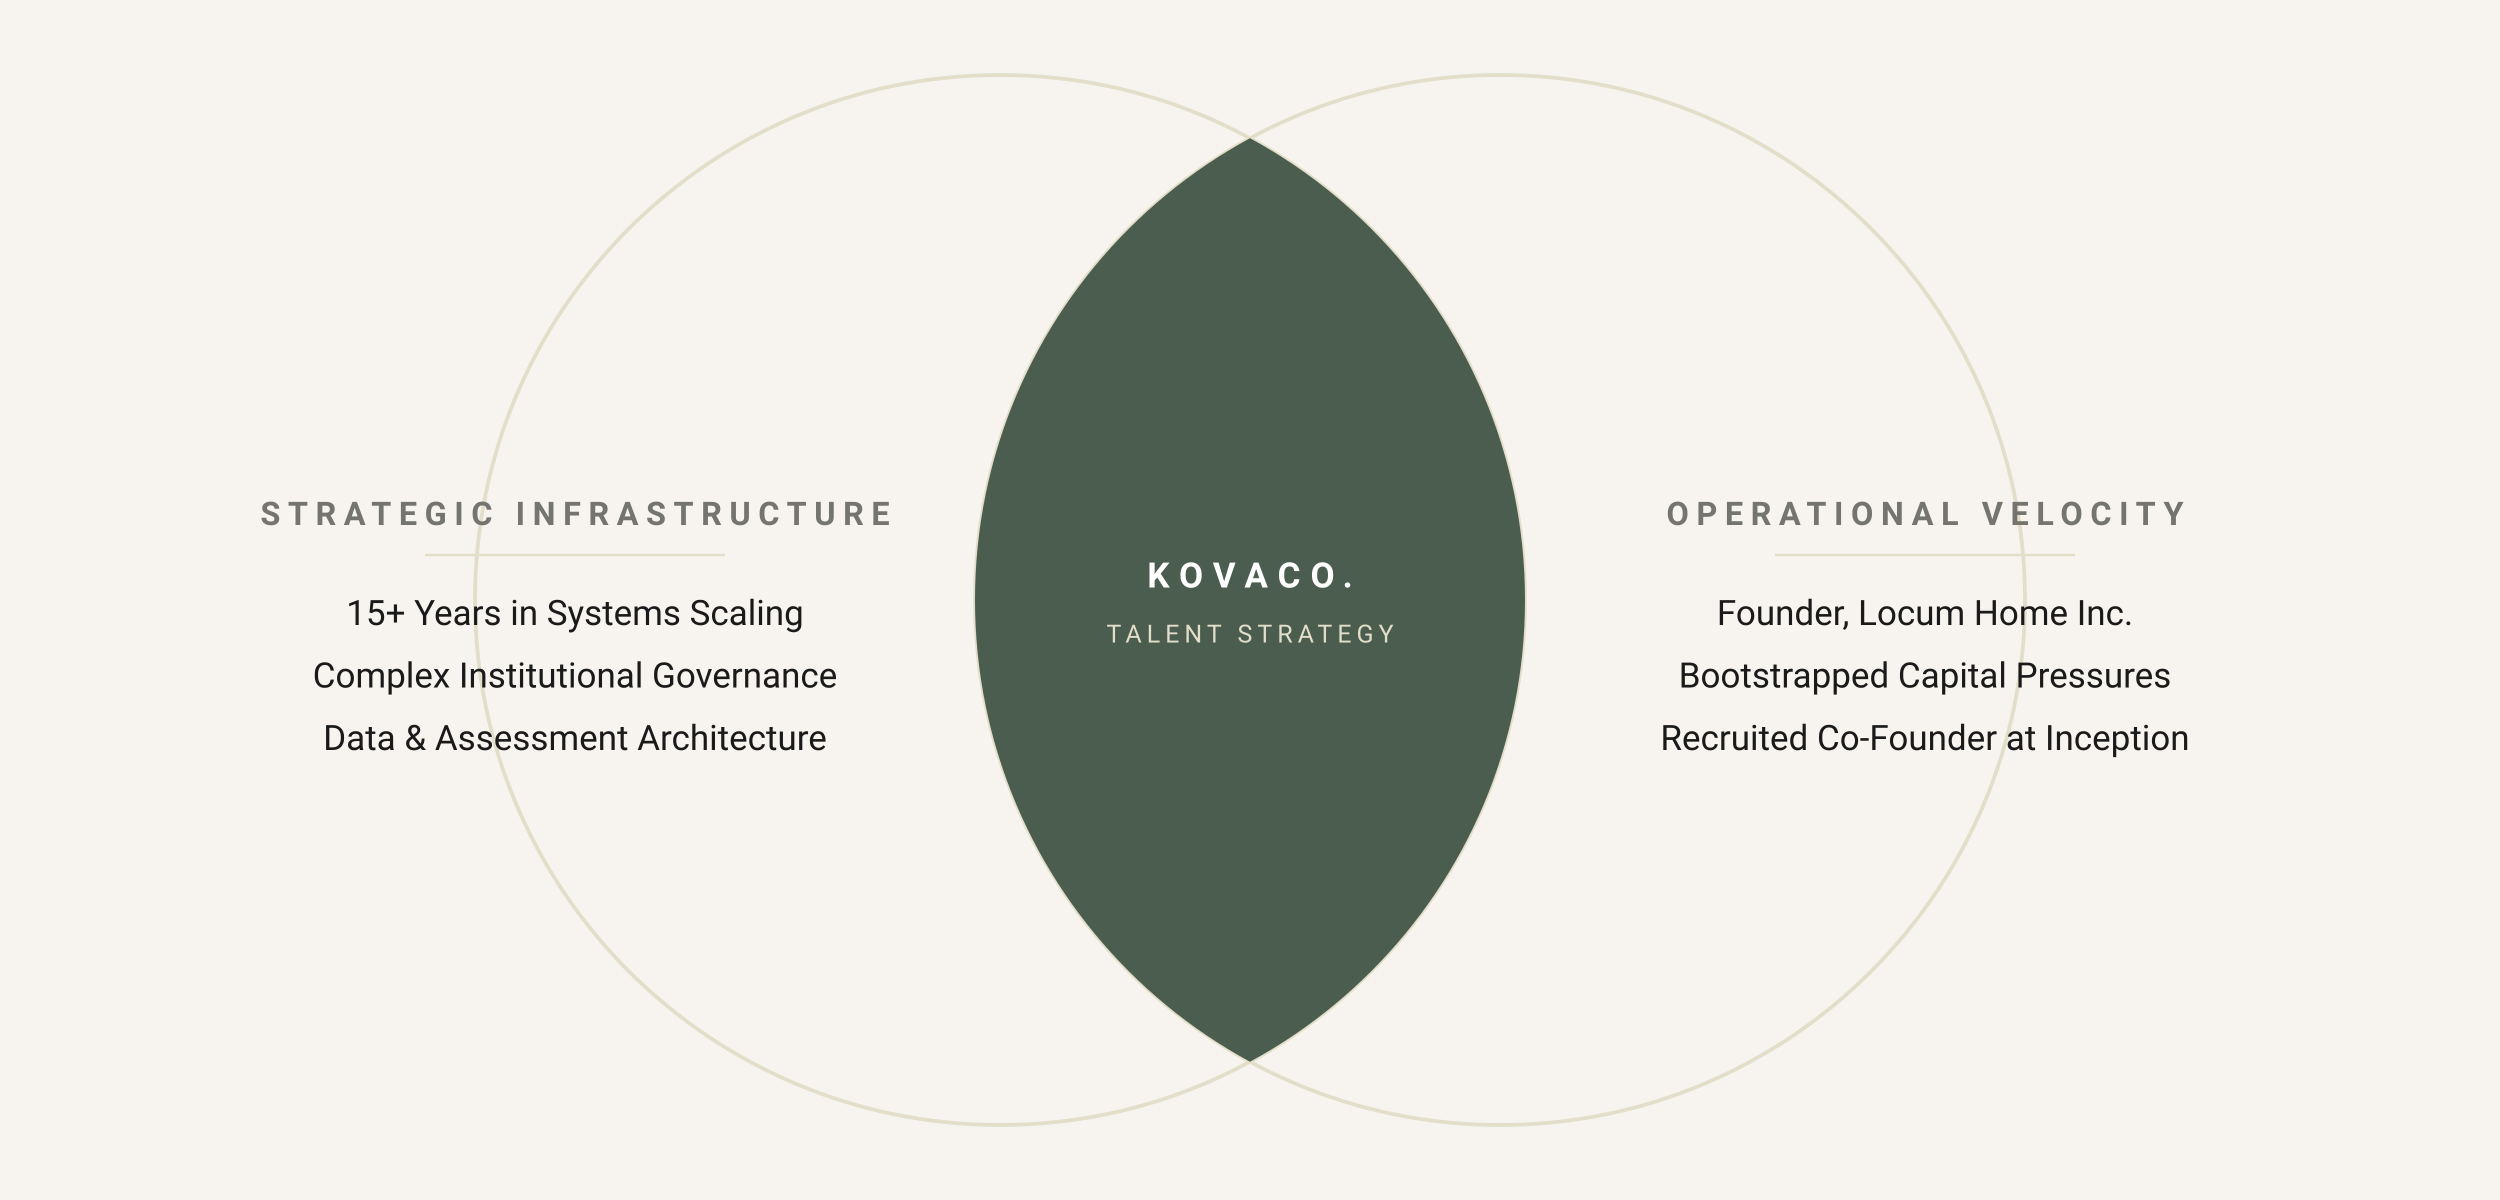
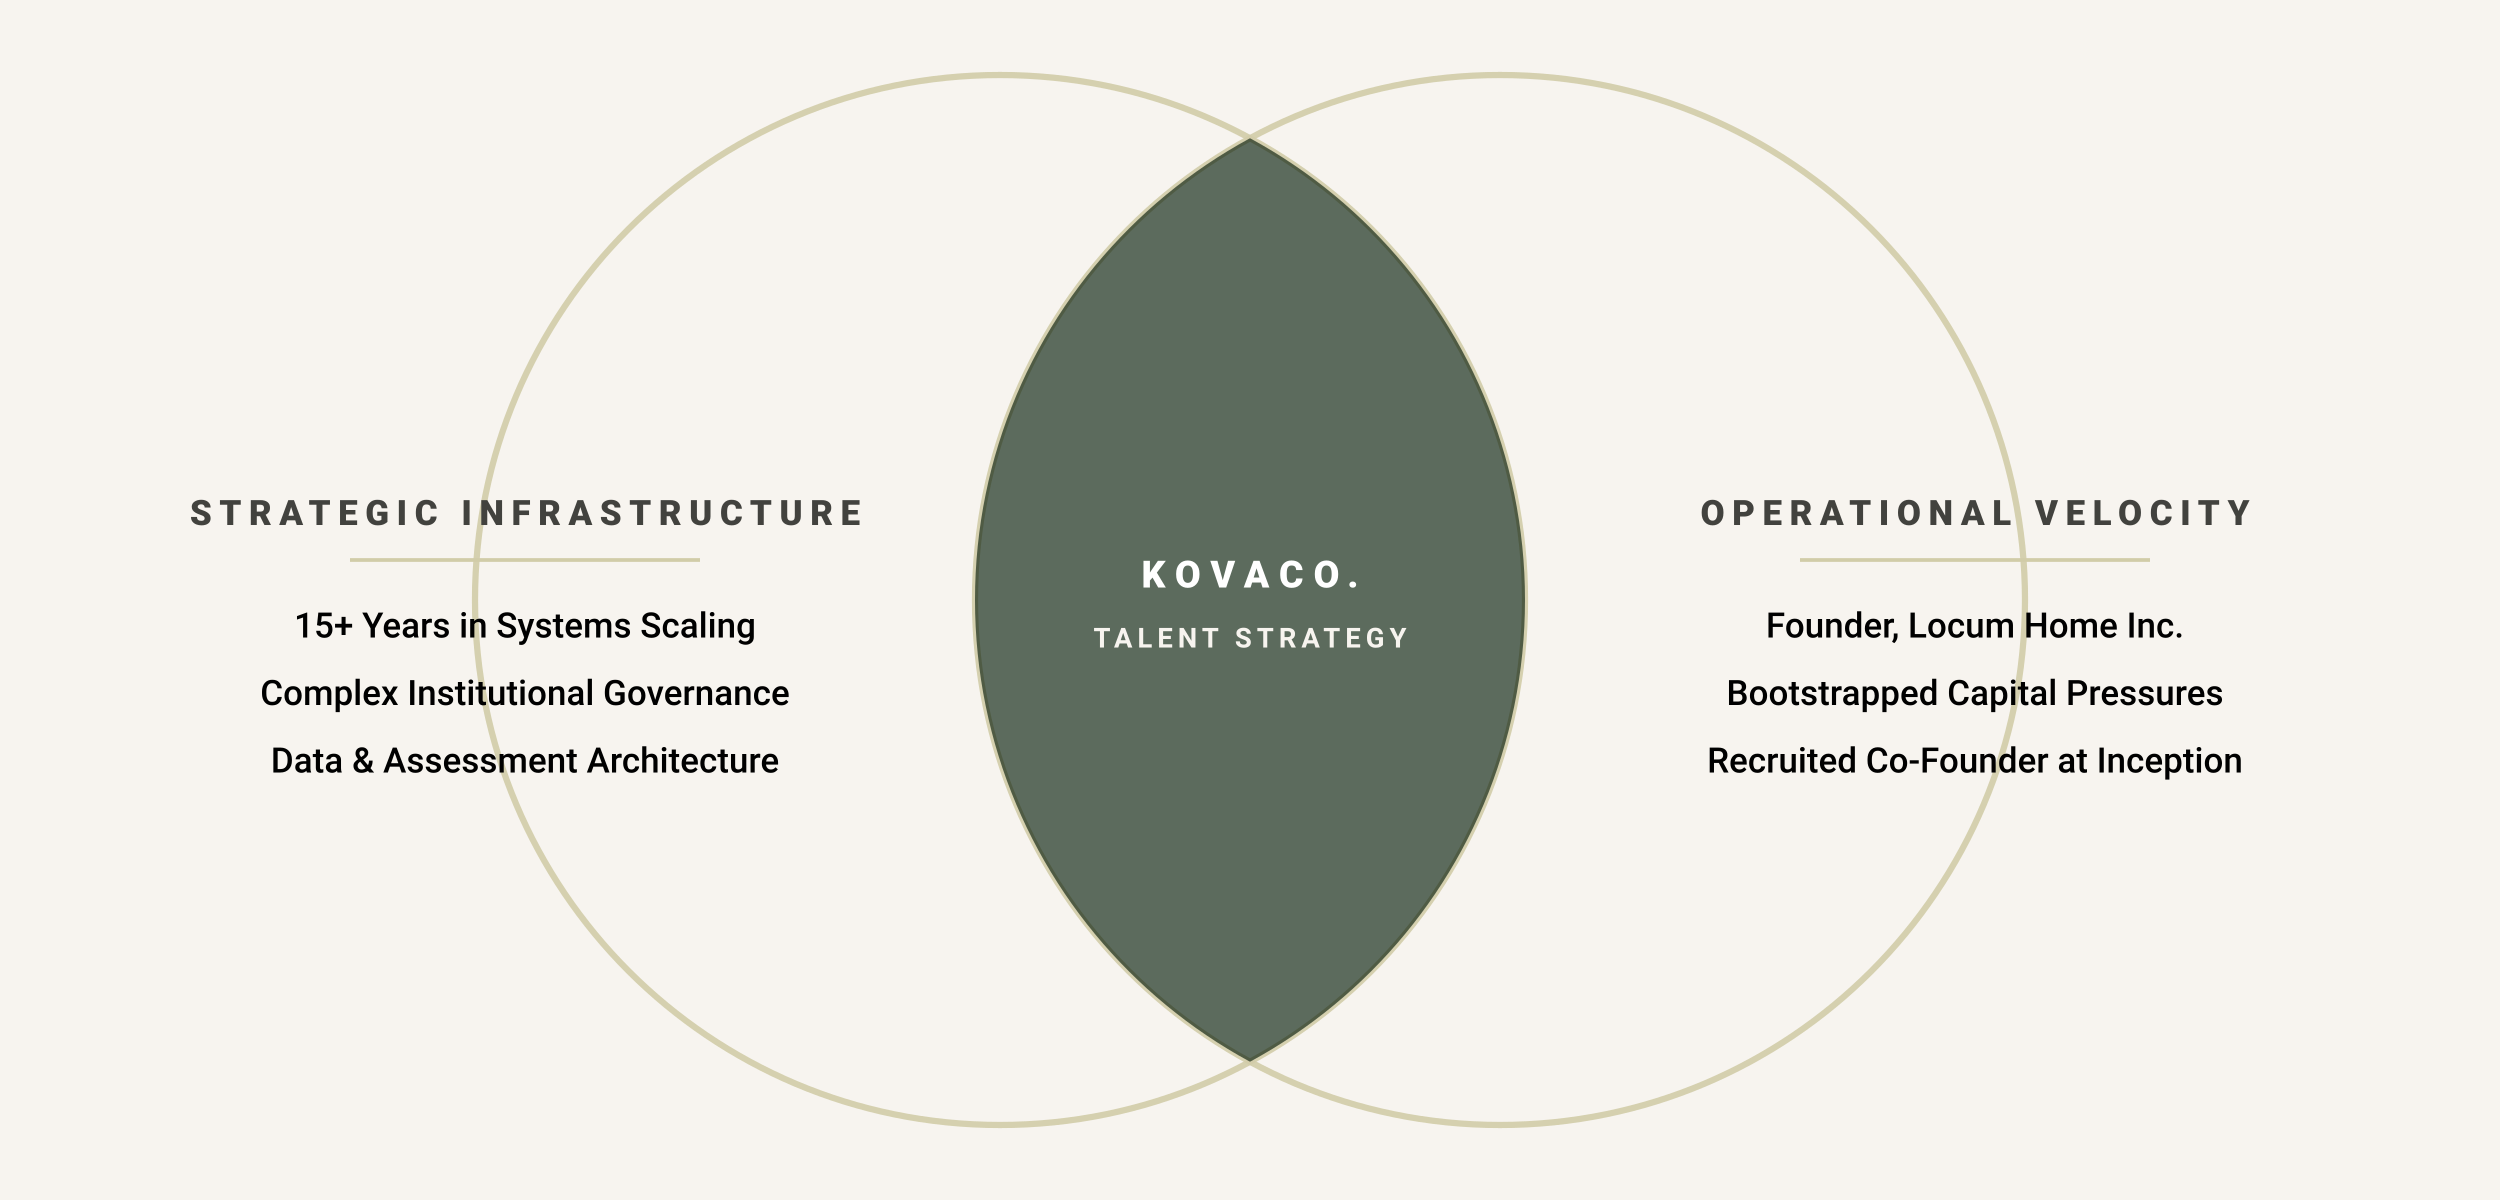
<svg xmlns="http://www.w3.org/2000/svg" viewBox="0 0 1000 480" width="100%" height="100%">
  <rect width="1000" height="480" fill="#F7F4EF" />
  <defs>
    <clipPath id="intersectClip">
      <circle cx="600" cy="240" r="210" />
    </clipPath>
  </defs>
-   <circle cx="400" cy="240" r="210" fill="none" stroke="#E2DEC9" stroke-width="1.5" />
-   <circle cx="600" cy="240" r="210" fill="none" stroke="#E2DEC9" stroke-width="1.5" />
-   <circle cx="400" cy="240" r="210" fill="#4A5D4E" clip-path="url(#intersectClip)" />
-   <g transform="translate(230, 210)" text-anchor="middle">
-     <text x="0" y="0" font-family="-apple-system, BlinkMacSystemFont, 'Segoe UI', Roboto, sans-serif" font-size="13" font-weight="700" fill="#757570" letter-spacing="3">STRATEGIC INFRASTRUCTURE</text>
-     <path d="M-60,12 L60,12" stroke="#E2DEC9" stroke-width="1" />
-     <g font-family="-apple-system, BlinkMacSystemFont, 'Segoe UI', Roboto, sans-serif" font-size="14" fill="#1A1A1A" font-weight="400">
-       <text x="0" y="40">15+ Years in Systems Scaling</text>
-       <text x="0" y="65">Complex Institutional Governance</text>
-       <text x="0" y="90">Data &amp; Assessment Architecture</text>
+   <circle cx="400" cy="240" r="210" fill="none" stroke="#D1CCA8" stroke-width="2.5" opacity="0.9" />
+   <circle cx="600" cy="240" r="210" fill="none" stroke="#D1CCA8" stroke-width="2.5" opacity="0.9" />
+   <g clip-path="url(#intersectClip)">
+     <circle cx="400" cy="240" r="210" fill="#4A5D4E" opacity="0.88" style="mix-blend-mode: multiply;" />
+   </g>
+   <g transform="translate(210, 210)" text-anchor="middle">
+     <text x="0" y="0" font-family="-apple-system, BlinkMacSystemFont, 'Segoe UI', Roboto, sans-serif" font-size="14" font-weight="800" fill="#42423E" letter-spacing="3">STRATEGIC INFRASTRUCTURE</text>
+     <path d="M-70,14 L70,14" stroke="#D1CCA8" stroke-width="1.5" />
+     <g font-family="-apple-system, BlinkMacSystemFont, 'Segoe UI', Roboto, sans-serif" font-size="14" fill="#000000" font-weight="500">
+       <text x="0" y="45">15+ Years in Systems Scaling</text>
+       <text x="0" y="72">Complex Institutional Governance</text>
+       <text x="0" y="99">Data &amp; Assessment Architecture</text>
    </g>
  </g>
-   <g transform="translate(770, 210)" text-anchor="middle">
-     <text x="0" y="0" font-family="-apple-system, BlinkMacSystemFont, 'Segoe UI', Roboto, sans-serif" font-size="13" font-weight="700" fill="#757570" letter-spacing="3">OPERATIONAL VELOCITY</text>
-     <path d="M-60,12 L60,12" stroke="#E2DEC9" stroke-width="1" />
-     <g font-family="-apple-system, BlinkMacSystemFont, 'Segoe UI', Roboto, sans-serif" font-size="14" fill="#1A1A1A" font-weight="400">
-       <text x="0" y="40">Founder, Locum Home Inc.</text>
-       <text x="0" y="65">Bootstrapped Capital Pressures</text>
-       <text x="0" y="90">Recruited Co-Founder at Inception</text>
+   <g transform="translate(790, 210)" text-anchor="middle">
+     <text x="0" y="0" font-family="-apple-system, BlinkMacSystemFont, 'Segoe UI', Roboto, sans-serif" font-size="14" font-weight="800" fill="#42423E" letter-spacing="3">OPERATIONAL VELOCITY</text>
+     <path d="M-70,14 L70,14" stroke="#D1CCA8" stroke-width="1.5" />
+     <g font-family="-apple-system, BlinkMacSystemFont, 'Segoe UI', Roboto, sans-serif" font-size="14" fill="#000000" font-weight="500">
+       <text x="0" y="45">Founder, Locum Home Inc.</text>
+       <text x="0" y="72">Bootstrapped Capital Pressures</text>
+       <text x="0" y="99">Recruited Co-Founder at Inception</text>
    </g>
  </g>
  <g transform="translate(500, 235)" text-anchor="middle">
-     <text x="0" y="0" font-family="-apple-system, BlinkMacSystemFont, 'Segoe UI', Roboto, sans-serif" font-size="14" font-weight="700" fill="#FFFFFF" letter-spacing="4">KOVACO.</text>
-     <text x="0" y="22" font-family="-apple-system, BlinkMacSystemFont, 'Segoe UI', Roboto, sans-serif" font-size="10" font-weight="400" fill="#E2DEC9" letter-spacing="2">TALENT STRATEGY</text>
+     <text x="0" y="0" font-family="-apple-system, BlinkMacSystemFont, 'Segoe UI', Roboto, sans-serif" font-size="15" font-weight="800" fill="#FFFFFF" letter-spacing="4">KOVACO.</text>
+     <text x="0" y="24" font-family="-apple-system, BlinkMacSystemFont, 'Segoe UI', Roboto, sans-serif" font-size="11" font-weight="600" fill="#F7F4EF" letter-spacing="2">TALENT STRATEGY</text>
  </g>
</svg>
